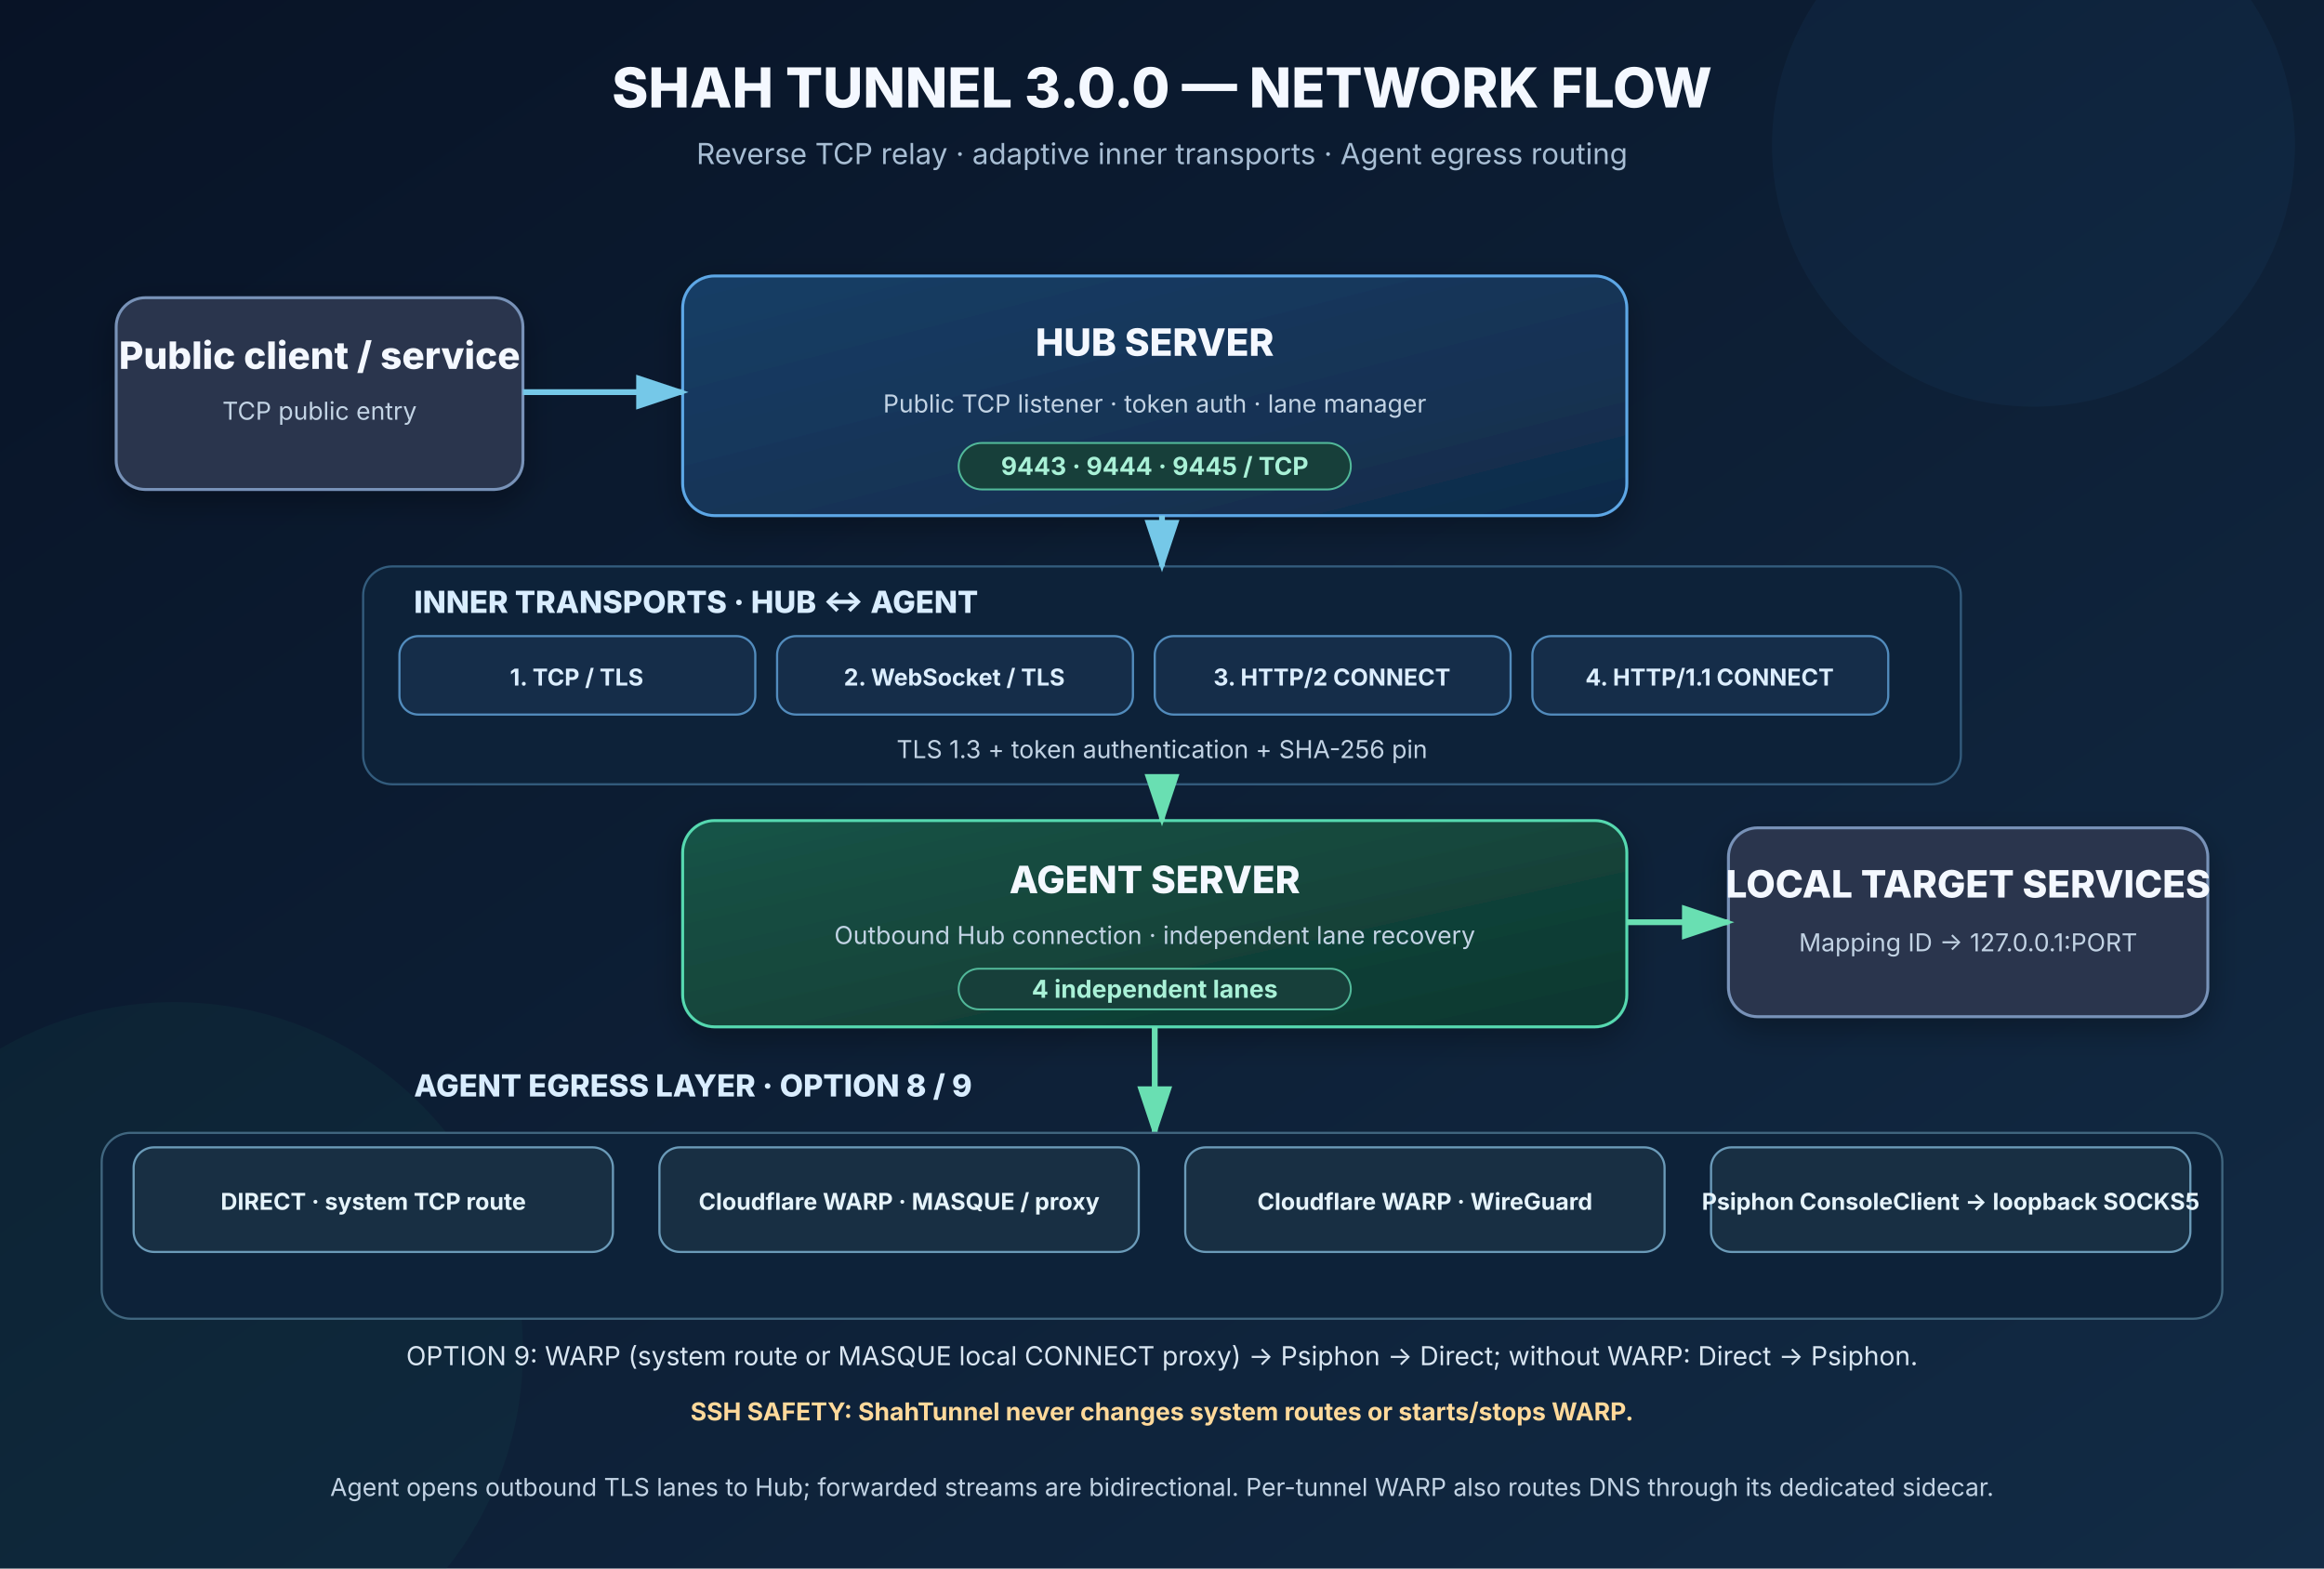
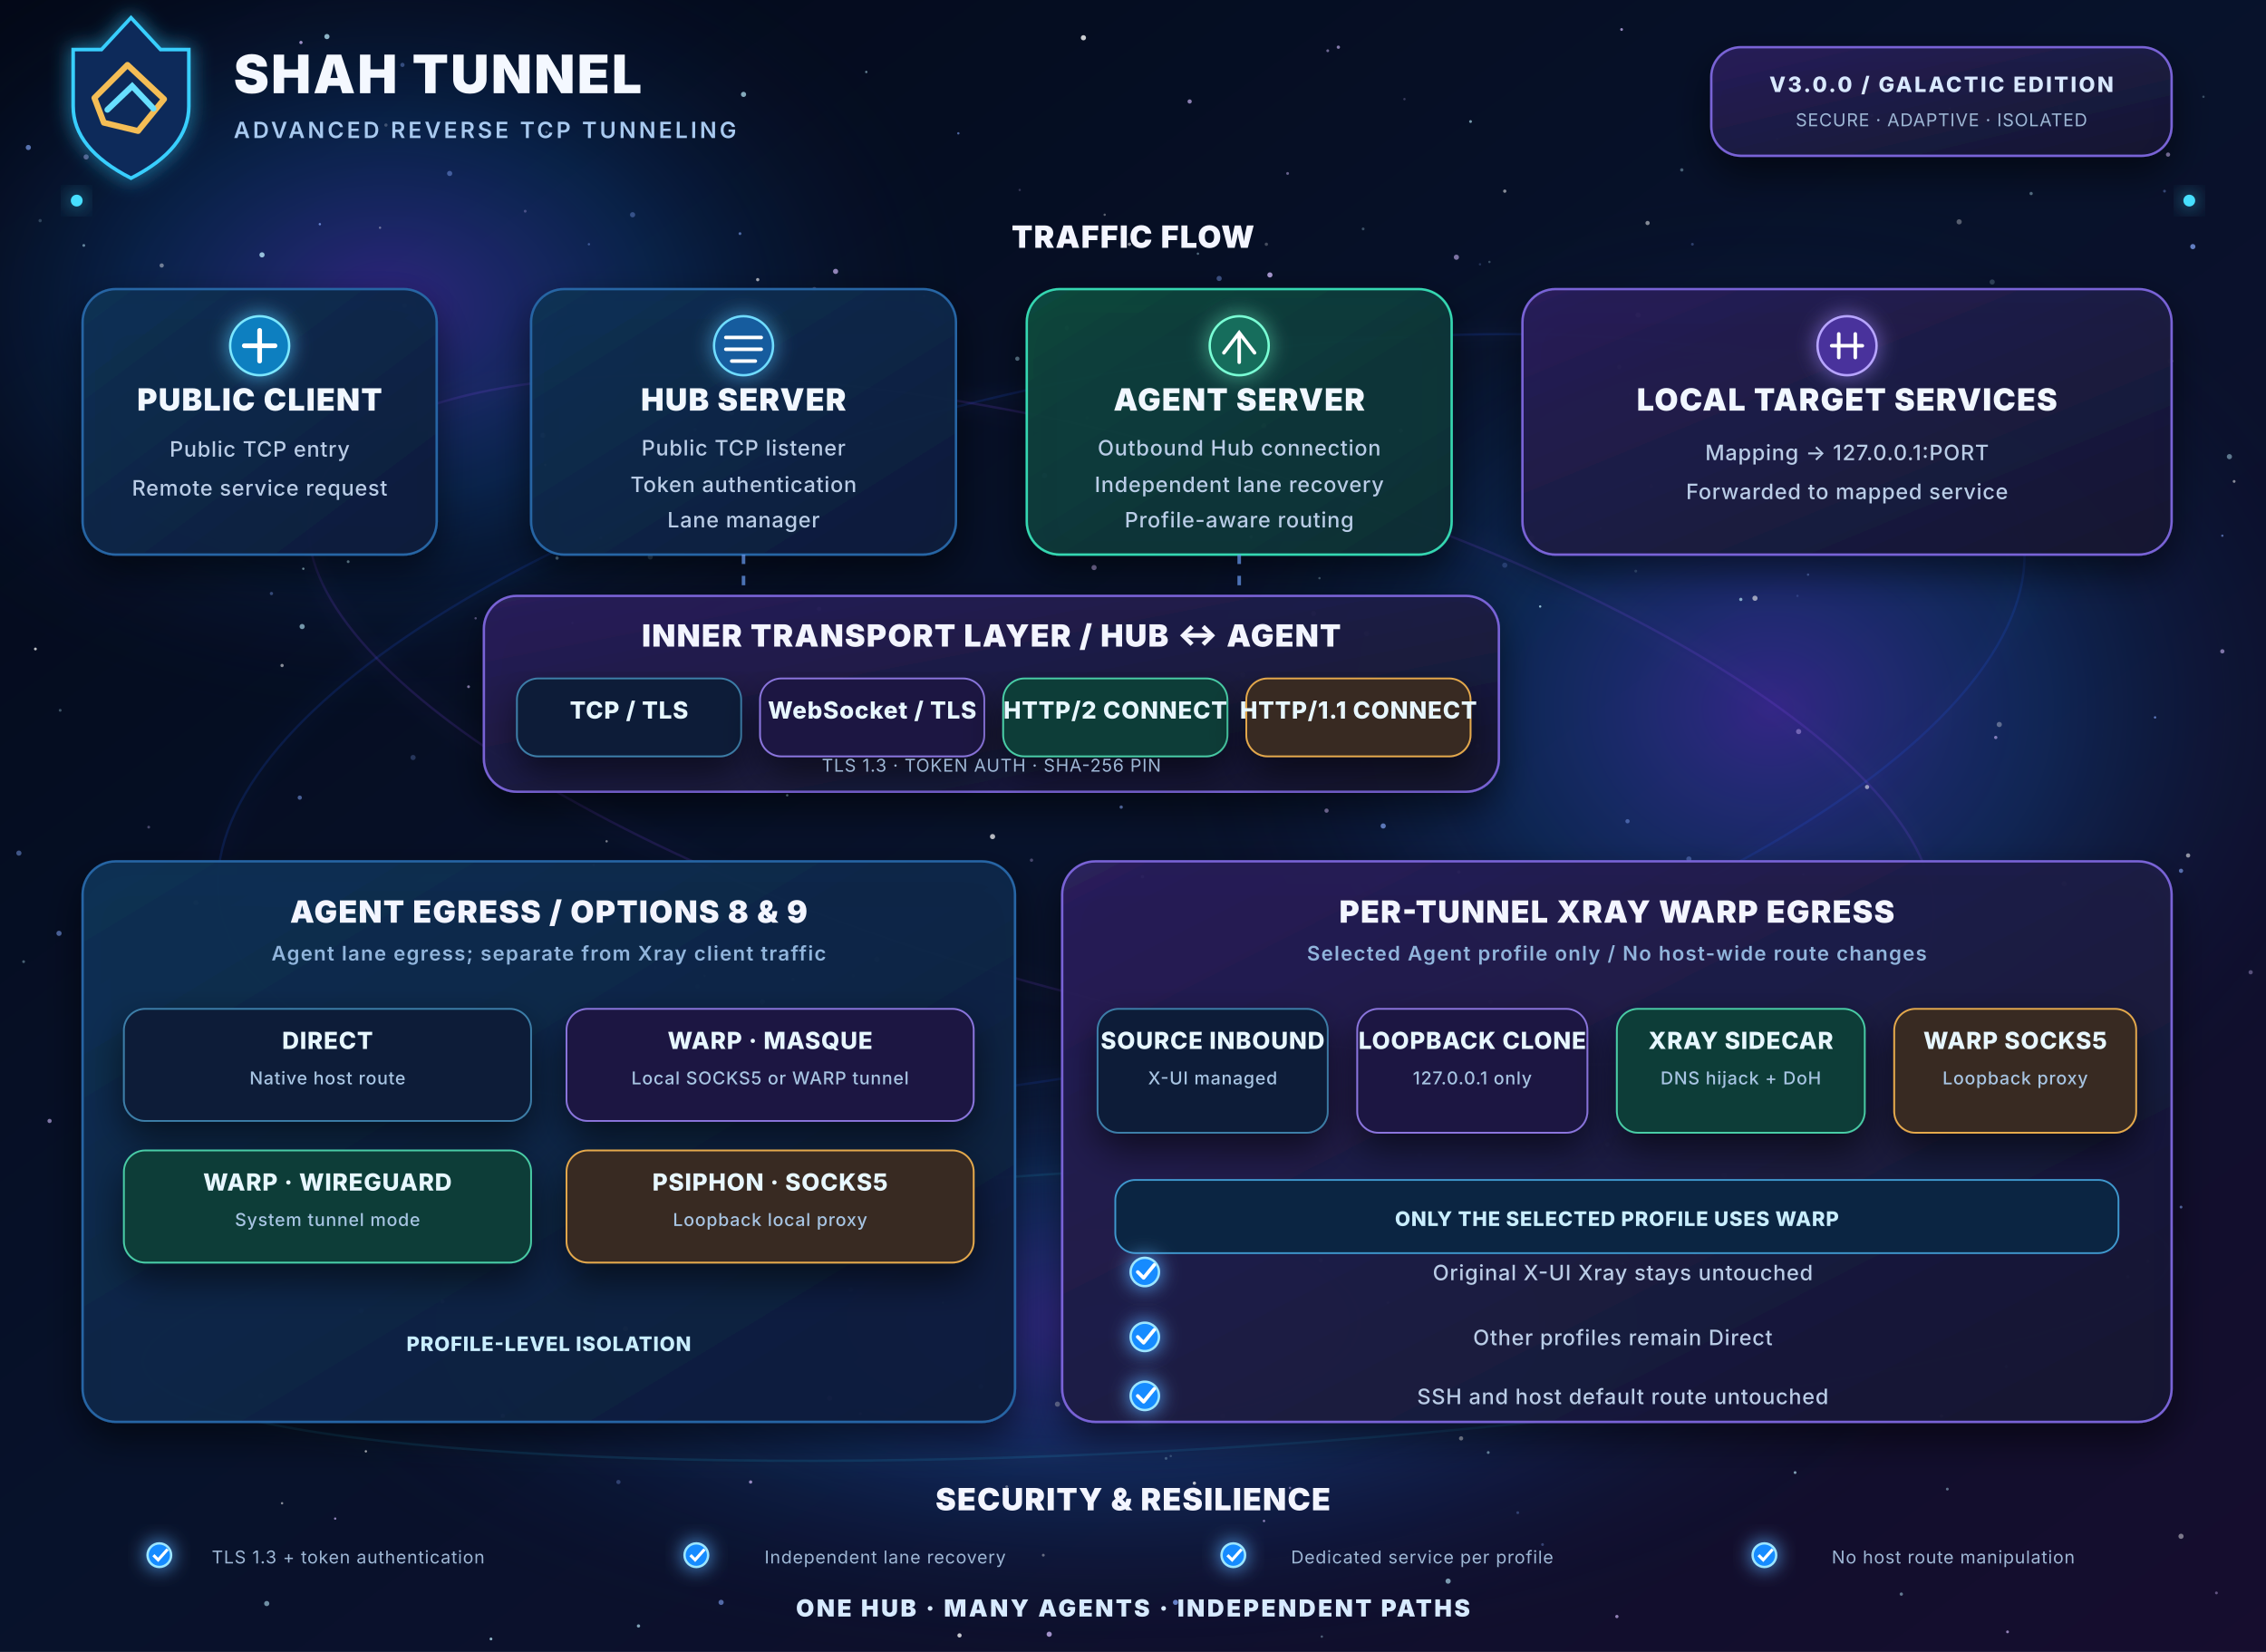
- <svg xmlns="http://www.w3.org/2000/svg" width="1600" height="1080" viewBox="0 0 1600 1080" role="img" aria-labelledby="title desc">
+ <svg xmlns="http://www.w3.org/2000/svg" width="1920" height="1400" viewBox="0 0 1920 1400" role="img" aria-labelledby="title desc">
  <defs>
    <linearGradient id="bg" x1="0" y1="0" x2="1" y2="1">
-       <stop offset="0" stop-color="#081326" />
-       <stop offset="1" stop-color="#122b45" />
-     </linearGradient>
-     <linearGradient id="hub" x1="0" y1="0" x2="1" y2="1">
-       <stop offset="0" stop-color="#193e66" />
-       <stop offset="1" stop-color="#102b49" />
-     </linearGradient>
-     <linearGradient id="agent" x1="0" y1="0" x2="1" y2="1">
-       <stop offset="0" stop-color="#145447" />
-       <stop offset="1" stop-color="#10362f" />
-     </linearGradient>
-     <filter id="shadow" x="-30%" y="-30%" width="160%" height="160%">
-       <feDropShadow dx="0" dy="8" stdDeviation="11" flood-color="#000" flood-opacity=".30" />
+       <stop stop-color="#030817" />
+       <stop offset=".48" stop-color="#07122b" />
+       <stop offset="1" stop-color="#160d2e" />
+     </linearGradient>
+     <radialGradient id="nebula">
+       <stop stop-color="#6c42ff" stop-opacity=".42" />
+       <stop offset=".45" stop-color="#1e82ff" stop-opacity=".18" />
+       <stop offset="1" stop-color="#040a1b" stop-opacity="0" />
+     </radialGradient>
+     <linearGradient id="cyanPanel" x1="0" y1="0" x2="1" y2="1">
+       <stop stop-color="#0e3155" stop-opacity=".96" />
+       <stop offset="1" stop-color="#111b3d" stop-opacity=".95" />
+     </linearGradient>
+     <linearGradient id="violetPanel" x1="0" y1="0" x2="1" y2="1">
+       <stop stop-color="#29205b" stop-opacity=".96" />
+       <stop offset="1" stop-color="#11172f" stop-opacity=".96" />
+     </linearGradient>
+     <linearGradient id="greenPanel" x1="0" y1="0" x2="1" y2="1">
+       <stop stop-color="#0d493f" stop-opacity=".95" />
+       <stop offset="1" stop-color="#102c38" stop-opacity=".95" />
+     </linearGradient>
+     <linearGradient id="goldPanel" x1="0" y1="0" x2="1" y2="1">
+       <stop stop-color="#4c351c" stop-opacity=".95" />
+       <stop offset="1" stop-color="#211b36" stop-opacity=".96" />
+     </linearGradient>
+     <linearGradient id="cyanStroke">
+       <stop stop-color="#26d9ff" />
+       <stop offset="1" stop-color="#657eff" />
+     </linearGradient>
+     <linearGradient id="violetStroke">
+       <stop stop-color="#8d66ff" />
+       <stop offset="1" stop-color="#28cfff" />
+     </linearGradient>
+     <linearGradient id="goldStroke">
+       <stop stop-color="#ffd16c" />
+       <stop offset="1" stop-color="#ff8f4a" />
+     </linearGradient>
+     <filter id="glow" x="-80%" y="-80%" width="260%" height="260%">
+       <feGaussianBlur stdDeviation="8" result="blur" />
+       <feMerge>
+         <feMergeNode in="blur" />
+         <feMergeNode in="SourceGraphic" />
+       </feMerge>
    </filter>
-     <marker id="arrow" markerWidth="10" markerHeight="10" refX="8" refY="3" orient="auto">
-       <path d="M0,0 L0,6 L9,3 z" fill="#75c8e8" />
+     <filter id="soft" x="-30%" y="-30%" width="160%" height="160%">
+       <feGaussianBlur stdDeviation="22" />
+     </filter>
+     <filter id="shadow" x="-30%" y="-30%" width="160%" height="180%">
+       <feDropShadow dx="0" dy="14" stdDeviation="16" flood-color="#000" flood-opacity=".55" />
+     </filter>
+     <marker id="arrowC" markerWidth="14" markerHeight="14" refX="11" refY="7" orient="auto">
+       <path d="M1 1 L12 7 L1 13" fill="none" stroke="#50dfff" stroke-width="2.5" stroke-linecap="round" stroke-linejoin="round" />
    </marker>
-     <marker id="arrow2" markerWidth="10" markerHeight="10" refX="8" refY="3" orient="auto">
-       <path d="M0,0 L0,6 L9,3 z" fill="#69dfb2" />
+     <marker id="arrowG" markerWidth="14" markerHeight="14" refX="11" refY="7" orient="auto">
+       <path d="M1 1 L12 7 L1 13" fill="none" stroke="#67f2c0" stroke-width="2.5" stroke-linecap="round" stroke-linejoin="round" />
    </marker>
    <style>
-  text { font-family:'Inter','DejaVu Sans',Arial,sans-serif; }
-  .title { font-size:38px;font-weight:800;fill:#f4f8ff; } .sub { font-size:20px;fill:#a8bed4; }
-  .box { filter:url(#shadow);stroke-width:2; } .client { fill:#29364e;stroke:#7892b8; } .hub { fill:url(#hub);stroke:#5da7e6; } .agent { fill:url(#agent);stroke:#56d9b0; }
-  .nodeTitle { font-size:26px;font-weight:800;fill:#f4f8ff; } .detail { font-size:17px;fill:#c2d3e4; } .section { font-size:21px;font-weight:800;fill:#d9edff; }
-  .transport { fill:#152d49;stroke:#528cbd;stroke-width:1.5; } .transportText { font-size:16px;font-weight:700;fill:#dceeff; }
-  .route { fill:#182f43;stroke:#6b9bb9;stroke-width:1.5; } .routeText { font-size:16px;font-weight:700;fill:#e6f4fb; }
-  .line { fill:none;stroke:#75c8e8;stroke-width:4;marker-end:url(#arrow); } .greenLine { fill:none;stroke:#69dfb2;stroke-width:4;marker-end:url(#arrow2); }
-  .pill { fill:#173f3a;stroke:#52b99a;stroke-width:1.3; } .pillText { font-size:17px;fill:#a9f1d7;font-weight:700; }
-  .note { font-size:18px;fill:#d9e6f2; } .warning { font-size:17px;fill:#ffd99a;font-weight:700; }
+   text{font-family:'Inter','DejaVu Sans',Arial,sans-serif;letter-spacing:0.6px;}
+   .mainTitle{font-size:45px;font-weight:900;fill:#f4f8ff;letter-spacing:1.8px;}
+   .subTitle{font-size:19px;font-weight:600;fill:#a8c9ef;letter-spacing:2.4px;}
+   .version{font-size:18px;font-weight:800;fill:#d9e9ff;letter-spacing:1.8px;}
+   .panel{fill:url(#cyanPanel);stroke:#2865a4;stroke-width:2;filter:url(#shadow);}
+   .panelV{fill:url(#violetPanel);stroke:#7963d6;stroke-width:2;filter:url(#shadow);}
+   .panelG{fill:url(#greenPanel);stroke:#35d7b1;stroke-width:2;filter:url(#shadow);}
+   .panelGold{fill:url(#goldPanel);stroke:#e5a94c;stroke-width:2;filter:url(#shadow);}
+   .nodeTitle{font-size:26px;font-weight:900;fill:#f1f7ff;letter-spacing:1px;}
+   .detail{font-size:18px;font-weight:500;fill:#b9cce6;}
+   .section{font-size:26px;font-weight:900;fill:#f3f5ff;letter-spacing:1px;}
+   .sectionSub{font-size:17px;font-weight:600;fill:#91b5dc;letter-spacing:1px;}
+   .chip{fill:#0b1d39;stroke:#3e7ea8;stroke-width:1.5;filter:url(#shadow);}
+   .chip.violet{stroke:#8b75dd;fill:#1a1942;}
+   .chip.green{stroke:#48cda6;fill:#103c38;}
+   .chip.gold{stroke:#e5a94c;fill:#382b24;}
+   .chiptitle{font-size:20px;font-weight:800;fill:#e7f7ff;}
+   .chipsub{font-size:15px;font-weight:500;fill:#a7c4e2;}
+   .arrow{fill:none;stroke-width:5;stroke-linecap:round;filter:url(#glow);marker-end:url(#arrowC);}
+   .arrow.green{stroke:#57e5bc;marker-end:url(#arrowG);}
+   .arrow.violet{stroke:#ad8bff;marker-end:url(#arrowC);}
+   .pill{fill:#0b2542;stroke:#3f98ce;stroke-width:1.5;}
+   .pillText{font-size:17px;font-weight:800;fill:#c9eeff;}
+   .blueCheck{fill:#148bff;stroke:#9de6ff;stroke-width:2;filter:url(#glow);}
+   .checkText{font-size:19px;font-weight:900;fill:#fff;}
+   .small{font-size:15px;fill:#9eb7d5;}
+   .footer{font-size:20px;font-weight:900;fill:#d7eaff;letter-spacing:2px;}
 </style>
  </defs>
-   <rect width="1600" height="1080" fill="url(#bg)" />
-   <circle cx="1400" cy="100" r="180" fill="#21507a" opacity=".13" />
-   <circle cx="120" cy="930" r="240" fill="#1c8068" opacity=".08" />
-   <text x="800" y="74" class="title" text-anchor="middle">SHAH TUNNEL 3.0.0 — NETWORK FLOW</text>
-   <text x="800" y="113" class="sub" text-anchor="middle">Reverse TCP relay · adaptive inner transports · Agent egress routing</text>
-   <rect x="80" y="205" width="280" height="132" rx="20" class="box client" />
-   <text x="220" y="254" class="nodeTitle" text-anchor="middle">Public client / service</text>
-   <text x="220" y="289" class="detail" text-anchor="middle">TCP public entry</text>
-   <rect x="470" y="190" width="650" height="165" rx="22" class="box hub" />
-   <text x="795" y="245" class="nodeTitle" text-anchor="middle">HUB SERVER</text>
-   <text x="795" y="284" class="detail" text-anchor="middle">Public TCP listener · token auth · lane manager</text>
-   <rect x="660" y="305" width="270" height="32" rx="16" class="pill" />
-   <text x="795" y="327" class="pillText" text-anchor="middle">9443 · 9444 · 9445 / TCP</text>
-   <path d="M360 270 H470" class="line" />
-   <rect x="250" y="390" width="1100" height="150" rx="20" fill="#0d2239" stroke="#335c7d" stroke-width="1.5" />
-   <text x="285" y="422" class="section" text-anchor="start">INNER TRANSPORTS · HUB ↔ AGENT</text>
-   <rect x="275" y="438" width="245" height="54" rx="13" class="transport" />
-   <text x="397" y="472" class="transportText" text-anchor="middle">1. TCP / TLS</text>
-   <rect x="535" y="438" width="245" height="54" rx="13" class="transport" />
-   <text x="657" y="472" class="transportText" text-anchor="middle">2. WebSocket / TLS</text>
-   <rect x="795" y="438" width="245" height="54" rx="13" class="transport" />
-   <text x="917" y="472" class="transportText" text-anchor="middle">3. HTTP/2 CONNECT</text>
-   <rect x="1055" y="438" width="245" height="54" rx="13" class="transport" />
-   <text x="1177" y="472" class="transportText" text-anchor="middle">4. HTTP/1.1 CONNECT</text>
-   <text x="800" y="522" class="detail" text-anchor="middle">TLS 1.3 + token authentication + SHA-256 pin</text>
-   <path d="M800 355 V390" class="line" />
-   <rect x="470" y="565" width="650" height="142" rx="22" class="box agent" />
-   <text x="795" y="615" class="nodeTitle" text-anchor="middle">AGENT SERVER</text>
-   <text x="795" y="650" class="detail" text-anchor="middle">Outbound Hub connection · independent lane recovery</text>
-   <rect x="660" y="667" width="270" height="28" rx="14" class="pill" />
-   <text x="795" y="687" class="pillText" text-anchor="middle">4 independent lanes</text>
-   <path d="M800 540 V565" class="greenLine" />
-   <rect x="1190" y="570" width="330" height="130" rx="20" class="box client" />
-   <text x="1355" y="618" class="nodeTitle" text-anchor="middle">LOCAL TARGET SERVICES</text>
-   <text x="1355" y="655" class="detail" text-anchor="middle">Mapping ID → 127.0.0.1:PORT</text>
-   <path d="M1120 635 H1190" class="greenLine" />
-   <text x="285" y="755" class="section" text-anchor="start">AGENT EGRESS LAYER · OPTION 8 / 9</text>
-   <path d="M795 707 V780" class="greenLine" />
-   <rect x="70" y="780" width="1460" height="128" rx="20" fill="#0d2239" stroke="#416780" stroke-width="1.5" />
-   <rect x="92" y="790" width="330" height="72" rx="14" class="route" />
-   <text x="257" y="833" class="routeText" text-anchor="middle">DIRECT · system TCP route</text>
-   <rect x="454" y="790" width="330" height="72" rx="14" class="route" />
-   <text x="619" y="833" class="routeText" text-anchor="middle">Cloudflare WARP · MASQUE / proxy</text>
-   <rect x="816" y="790" width="330" height="72" rx="14" class="route" />
-   <text x="981" y="833" class="routeText" text-anchor="middle">Cloudflare WARP · WireGuard</text>
-   <rect x="1178" y="790" width="330" height="72" rx="14" class="route" />
-   <text x="1343" y="833" class="routeText" text-anchor="middle">Psiphon ConsoleClient → loopback SOCKS5</text>
-   <text x="800" y="940" class="note" text-anchor="middle">OPTION 9: WARP (system route or MASQUE local CONNECT proxy) → Psiphon → Direct; without WARP: Direct → Psiphon.</text>
-   <text x="800" y="978" class="warning" text-anchor="middle">SSH SAFETY: ShahTunnel never changes system routes or starts/stops WARP.</text>
-   <text x="800" y="1030" class="detail" text-anchor="middle">Agent opens outbound TLS lanes to Hub; forwarded streams are bidirectional. Per-tunnel WARP also routes DNS through its dedicated sidecar.</text>
+   <rect width="1920" height="1400" fill="url(#bg)" />
+   <ellipse cx="330" cy="260" rx="500" ry="360" fill="url(#nebula)" />
+   <ellipse cx="1500" cy="600" rx="530" ry="450" fill="url(#nebula)" />
+   <ellipse cx="940" cy="1120" rx="740" ry="300" fill="url(#nebula)" />
+   <circle cx="1236" cy="739" r="1.4" fill="#ffffff" opacity="0.78" />
+   <circle cx="721" cy="1093" r="1.8" fill="#86aaff" opacity="0.54" />
+   <circle cx="343" cy="259" r="1.8" fill="#86aaff" opacity="0.40" />
+   <circle cx="1305" cy="514" r="1.0" fill="#bdefff" opacity="0.74" />
+   <circle cx="1425" cy="144" r="1.4" fill="#bdefff" opacity="0.37" />
+   <circle cx="1053" cy="572" r="2.2" fill="#bdefff" opacity="0.41" />
+   <circle cx="1660" cy="188" r="2.2" fill="#ffffff" opacity="0.32" />
+   <circle cx="630" cy="80" r="2.2" fill="#bdefff" opacity="0.69" />
+   <circle cx="1510" cy="997" r="1.8" fill="#d4bdff" opacity="0.23" />
+   <circle cx="1399" cy="412" r="1.8" fill="#ffffff" opacity="0.34" />
+   <circle cx="397" cy="582" r="1.2" fill="#d4bdff" opacity="0.67" />
+   <circle cx="942" cy="887" r="1.2" fill="#ffffff" opacity="0.42" />
+   <circle cx="322" cy="193" r="1.0" fill="#ffffff" opacity="0.36" />
+   <circle cx="1346" cy="437" r="2.2" fill="#d4bdff" opacity="0.23" />
+   <circle cx="255" cy="1051" r="2.2" fill="#d4bdff" opacity="0.24" />
+   <circle cx="1679" cy="68" r="1.2" fill="#d4bdff" opacity="0.74" />
+   <circle cx="1071" cy="361" r="2.2" fill="#ffffff" opacity="0.42" />
+   <circle cx="1396" cy="189" r="1.8" fill="#ffffff" opacity="0.50" />
+   <circle cx="51" cy="602" r="1.2" fill="#bdefff" opacity="0.31" />
+   <circle cx="1155" cy="194" r="1.2" fill="#bdefff" opacity="0.29" />
+   <circle cx="1837" cy="131" r="1.8" fill="#d4bdff" opacity="0.67" />
+   <circle cx="1749" cy="749" r="2.2" fill="#ffffff" opacity="0.44" />
+   <circle cx="841" cy="709" r="2.2" fill="#ffffff" opacity="0.73" />
+   <circle cx="611" cy="1358" r="2.2" fill="#86aaff" opacity="0.58" />
+   <circle cx="950" cy="684" r="1.4" fill="#86aaff" opacity="0.78" />
+   <circle cx="1060" cy="455" r="1.4" fill="#bdefff" opacity="0.55" />
+   <circle cx="1374" cy="25" r="1.2" fill="#d4bdff" opacity="0.70" />
+   <circle cx="1701" cy="1383" r="1.2" fill="#d4bdff" opacity="0.66" />
+   <circle cx="1172" cy="700" r="2.2" fill="#86aaff" opacity="0.74" />
+   <circle cx="729" cy="1198" r="1.2" fill="#d4bdff" opacity="0.58" />
+   <circle cx="708" cy="230" r="2.2" fill="#d4bdff" opacity="0.68" />
+   <circle cx="868" cy="628" r="2.2" fill="#86aaff" opacity="0.40" />
+   <circle cx="416" cy="1389" r="1.2" fill="#bdefff" opacity="0.75" />
+   <circle cx="1262" cy="222" r="1.0" fill="#bdefff" opacity="0.27" />
+   <circle cx="812" cy="113" r="1.0" fill="#86aaff" opacity="0.57" />
+   <circle cx="576" cy="766" r="1.4" fill="#d4bdff" opacity="0.45" />
+   <circle cx="137" cy="225" r="1.8" fill="#ffffff" opacity="0.42" />
+   <circle cx="690" cy="245" r="1.8" fill="#d4bdff" opacity="0.26" />
+   <circle cx="1434" cy="207" r="1.2" fill="#86aaff" opacity="0.29" />
+   <circle cx="169" cy="872" r="2.2" fill="#ffffff" opacity="0.34" />
+   <circle cx="1025" cy="377" r="1.0" fill="#ffffff" opacity="0.68" />
+   <circle cx="1893" cy="408" r="1.2" fill="#ffffff" opacity="0.51" />
+   <circle cx="277" cy="31" r="2.2" fill="#bdefff" opacity="0.73" />
+   <circle cx="536" cy="182" r="2.2" fill="#86aaff" opacity="0.36" />
+   <circle cx="813" cy="1386" r="1.8" fill="#ffffff" opacity="0.77" />
+   <circle cx="509" cy="456" r="1.4" fill="#d4bdff" opacity="0.32" />
+   <circle cx="992" cy="1234" r="1.0" fill="#bdefff" opacity="0.23" />
+   <circle cx="1190" cy="84" r="1.0" fill="#d4bdff" opacity="0.25" />
+   <circle cx="462" cy="394" r="1.0" fill="#ffffff" opacity="0.75" />
+   <circle cx="1022" cy="1025" r="1.0" fill="#ffffff" opacity="0.68" />
+   <circle cx="1650" cy="1262" r="1.2" fill="#bdefff" opacity="0.44" />
+   <circle cx="1145" cy="347" r="1.2" fill="#86aaff" opacity="0.47" />
+   <circle cx="672" cy="830" r="1.2" fill="#d4bdff" opacity="0.58" />
+   <circle cx="1362" cy="970" r="1.8" fill="#86aaff" opacity="0.76" />
+   <circle cx="1611" cy="1351" r="1.4" fill="#bdefff" opacity="0.48" />
+   <circle cx="1652" cy="92" r="1.0" fill="#ffffff" opacity="0.65" />
+   <circle cx="1115" cy="980" r="1.0" fill="#bdefff" opacity="0.55" />
+   <circle cx="904" cy="278" r="1.8" fill="#bdefff" opacity="0.40" />
+   <circle cx="1803" cy="1082" r="1.4" fill="#86aaff" opacity="0.75" />
+   <circle cx="964" cy="1004" r="1.0" fill="#ffffff" opacity="0.54" />
+   <circle cx="230" cy="503" r="1.4" fill="#86aaff" opacity="0.39" />
+   <circle cx="327" cy="106" r="1.4" fill="#ffffff" opacity="0.23" />
+   <circle cx="862" cy="304" r="1.8" fill="#bdefff" opacity="0.47" />
+   <circle cx="1295" cy="972" r="1.2" fill="#ffffff" opacity="0.21" />
+   <circle cx="1644" cy="340" r="1.4" fill="#ffffff" opacity="0.21" />
+   <circle cx="871" cy="646" r="1.8" fill="#d4bdff" opacity="0.68" />
+   <circle cx="1416" cy="1025" r="1.2" fill="#d4bdff" opacity="0.77" />
+   <circle cx="864" cy="161" r="1.0" fill="#d4bdff" opacity="0.22" />
+   <circle cx="1246" cy="103" r="1.2" fill="#bdefff" opacity="0.62" />
+   <circle cx="1124" cy="687" r="1.8" fill="#d4bdff" opacity="0.64" />
+   <circle cx="76" cy="51" r="1.2" fill="#ffffff" opacity="0.25" />
+   <circle cx="1042" cy="262" r="2.2" fill="#bdefff" opacity="0.28" />
+   <circle cx="256" cy="531" r="2.2" fill="#bdefff" opacity="0.60" />
+   <circle cx="381" cy="147" r="2.2" fill="#86aaff" opacity="0.43" />
+   <circle cx="784" cy="998" r="1.4" fill="#d4bdff" opacity="0.75" />
+   <circle cx="257" cy="482" r="1.0" fill="#bdefff" opacity="0.77" />
+   <circle cx="1487" cy="507" r="2.2" fill="#ffffff" opacity="0.59" />
+   <circle cx="1141" cy="590" r="1.4" fill="#86aaff" opacity="0.49" />
+   <circle cx="555" cy="820" r="1.4" fill="#ffffff" opacity="0.21" />
+   <circle cx="403" cy="524" r="1.0" fill="#d4bdff" opacity="0.40" />
+   <circle cx="1312" cy="891" r="1.2" fill="#86aaff" opacity="0.35" />
+   <circle cx="1867" cy="82" r="1.0" fill="#bdefff" opacity="0.28" />
+   <circle cx="1700" cy="1158" r="1.4" fill="#86aaff" opacity="0.80" />
+   <circle cx="499" cy="207" r="1.0" fill="#86aaff" opacity="0.40" />
+   <circle cx="597" cy="827" r="1.0" fill="#ffffff" opacity="0.58" />
+   <circle cx="720" cy="637" r="1.8" fill="#ffffff" opacity="0.38" />
+   <circle cx="1586" cy="98" r="1.4" fill="#ffffff" opacity="0.75" />
+   <circle cx="306" cy="1111" r="2.2" fill="#86aaff" opacity="0.42" />
+   <circle cx="1335" cy="857" r="1.8" fill="#ffffff" opacity="0.36" />
+   <circle cx="239" cy="1274" r="1.0" fill="#ffffff" opacity="0.52" />
+   <circle cx="1008" cy="86" r="1.8" fill="#d4bdff" opacity="0.64" />
+   <circle cx="1375" cy="1071" r="1.0" fill="#86aaff" opacity="0.71" />
+   <circle cx="971" cy="1021" r="1.2" fill="#d4bdff" opacity="0.33" />
+   <circle cx="1137" cy="1059" r="2.2" fill="#bdefff" opacity="0.30" />
+   <circle cx="289" cy="884" r="1.0" fill="#86aaff" opacity="0.32" />
+   <circle cx="1461" cy="996" r="2.2" fill="#d4bdff" opacity="0.21" />
+   <circle cx="1134" cy="40" r="1.4" fill="#d4bdff" opacity="0.62" />
+   <circle cx="884" cy="1318" r="1.2" fill="#ffffff" opacity="0.37" />
+   <circle cx="921" cy="354" r="1.2" fill="#ffffff" opacity="0.22" />
+   <circle cx="642" cy="237" r="1.4" fill="#ffffff" opacity="0.64" />
+   <circle cx="426" cy="1200" r="1.8" fill="#d4bdff" opacity="0.76" />
+   <circle cx="73" cy="133" r="2.2" fill="#d4bdff" opacity="0.44" />
+   <circle cx="1907" cy="824" r="1.8" fill="#d4bdff" opacity="0.37" />
+   <circle cx="783" cy="251" r="1.2" fill="#d4bdff" opacity="0.29" />
+   <circle cx="530" cy="947" r="1.2" fill="#ffffff" opacity="0.29" />
+   <circle cx="1721" cy="164" r="1.4" fill="#bdefff" opacity="0.43" />
+   <circle cx="841" cy="1035" r="2.2" fill="#86aaff" opacity="0.29" />
+   <circle cx="71" cy="208" r="1.2" fill="#bdefff" opacity="0.50" />
+   <circle cx="1158" cy="537" r="2.2" fill="#ffffff" opacity="0.55" />
+   <circle cx="1645" cy="1200" r="1.4" fill="#ffffff" opacity="0.68" />
+   <circle cx="646" cy="849" r="2.2" fill="#86aaff" opacity="0.76" />
+   <circle cx="1286" cy="1282" r="1.2" fill="#86aaff" opacity="0.29" />
+   <circle cx="968" cy="743" r="1.4" fill="#ffffff" opacity="0.77" />
+   <circle cx="1528" cy="741" r="1.0" fill="#86aaff" opacity="0.54" />
+   <circle cx="1370" cy="1370" r="1.4" fill="#d4bdff" opacity="0.66" />
+   <circle cx="927" cy="481" r="2.2" fill="#d4bdff" opacity="0.63" />
+   <circle cx="350" cy="642" r="2.2" fill="#86aaff" opacity="0.25" />
+   <circle cx="1746" cy="91" r="2.2" fill="#86aaff" opacity="0.23" />
+   <circle cx="1254" cy="224" r="1.0" fill="#86aaff" opacity="0.22" />
+   <circle cx="221" cy="1183" r="2.2" fill="#86aaff" opacity="0.29" />
+   <circle cx="1227" cy="1340" r="2.2" fill="#bdefff" opacity="0.62" />
+   <circle cx="541" cy="1378" r="1.4" fill="#bdefff" opacity="0.66" />
+   <circle cx="1848" cy="1023" r="1.2" fill="#86aaff" opacity="0.65" />
+   <circle cx="1036" cy="1200" r="2.2" fill="#86aaff" opacity="0.48" />
+   <circle cx="1203" cy="979" r="2.2" fill="#bdefff" opacity="0.25" />
+   <circle cx="1316" cy="975" r="1.0" fill="#d4bdff" opacity="0.32" />
+   <circle cx="967" cy="891" r="1.4" fill="#ffffff" opacity="0.26" />
+   <circle cx="1119" cy="1068" r="1.8" fill="#bdefff" opacity="0.74" />
+   <circle cx="361" cy="1003" r="1.0" fill="#86aaff" opacity="0.59" />
+   <circle cx="295" cy="476" r="1.2" fill="#bdefff" opacity="0.69" />
+   <circle cx="918" cy="32" r="2.2" fill="#ffffff" opacity="0.79" />
+   <circle cx="1076" cy="233" r="2.2" fill="#d4bdff" opacity="0.78" />
+   <circle cx="743" cy="813" r="2.2" fill="#d4bdff" opacity="0.35" />
+   <circle cx="1254" cy="934" r="1.2" fill="#ffffff" opacity="0.24" />
+   <circle cx="1388" cy="267" r="2.2" fill="#ffffff" opacity="0.80" />
+   <circle cx="1848" cy="738" r="1.8" fill="#86aaff" opacity="0.62" />
+   <circle cx="996" cy="1358" r="2.2" fill="#86aaff" opacity="0.73" />
+   <circle cx="1071" cy="1289" r="1.0" fill="#d4bdff" opacity="0.65" />
+   <circle cx="1691" cy="625" r="1.4" fill="#d4bdff" opacity="0.58" />
+   <circle cx="164" cy="917" r="1.4" fill="#ffffff" opacity="0.49" />
+   <circle cx="463" cy="112" r="1.0" fill="#ffffff" opacity="0.33" />
+   <circle cx="1524" cy="620" r="2.2" fill="#d4bdff" opacity="0.41" />
+   <circle cx="831" cy="1175" r="2.2" fill="#86aaff" opacity="0.68" />
+   <circle cx="1883" cy="552" r="1.8" fill="#d4bdff" opacity="0.57" />
+   <circle cx="390" cy="896" r="1.8" fill="#bdefff" opacity="0.69" />
+   <circle cx="1163" cy="1060" r="1.2" fill="#86aaff" opacity="0.21" />
+   <circle cx="1523" cy="505" r="1.0" fill="#86aaff" opacity="0.20" />
+   <circle cx="556" cy="378" r="1.0" fill="#bdefff" opacity="0.25" />
+   <circle cx="1858" cy="209" r="2.2" fill="#86aaff" opacity="0.71" />
+   <circle cx="1436" cy="1062" r="1.2" fill="#bdefff" opacity="0.77" />
+   <circle cx="1252" cy="632" r="1.8" fill="#86aaff" opacity="0.73" />
+   <circle cx="445" cy="179" r="1.2" fill="#d4bdff" opacity="0.29" />
+   <circle cx="20" cy="815" r="1.2" fill="#bdefff" opacity="0.37" />
+   <circle cx="1091" cy="147" r="1.2" fill="#d4bdff" opacity="0.47" />
+   <circle cx="1839" cy="306" r="2.2" fill="#ffffff" opacity="0.44" />
+   <circle cx="1072" cy="339" r="1.8" fill="#86aaff" opacity="0.25" />
+   <circle cx="1093" cy="1261" r="1.0" fill="#d4bdff" opacity="0.48" />
+   <circle cx="957" cy="207" r="1.4" fill="#ffffff" opacity="0.53" />
+   <circle cx="255" cy="36" r="1.4" fill="#d4bdff" opacity="0.73" />
+   <circle cx="885" cy="403" r="2.2" fill="#86aaff" opacity="0.58" />
+   <circle cx="50" cy="791" r="2.2" fill="#86aaff" opacity="0.56" />
+   <circle cx="1386" cy="484" r="1.2" fill="#bdefff" opacity="0.24" />
+   <circle cx="1275" cy="479" r="2.2" fill="#86aaff" opacity="0.22" />
+   <circle cx="1883" cy="454" r="1.0" fill="#86aaff" opacity="0.54" />
+   <circle cx="1261" cy="1231" r="1.2" fill="#bdefff" opacity="0.56" />
+   <circle cx="591" cy="836" r="1.8" fill="#86aaff" opacity="0.40" />
+   <circle cx="1725" cy="927" r="1.2" fill="#86aaff" opacity="0.40" />
+   <circle cx="1779" cy="911" r="1.2" fill="#bdefff" opacity="0.37" />
+   <circle cx="530" cy="1126" r="2.2" fill="#ffffff" opacity="0.60" />
+   <circle cx="239" cy="564" r="1.4" fill="#ffffff" opacity="0.53" />
+   <circle cx="1688" cy="239" r="2.2" fill="#bdefff" opacity="0.22" />
+   <circle cx="1175" cy="891" r="1.0" fill="#bdefff" opacity="0.44" />
+   <circle cx="310" cy="1230" r="1.0" fill="#ffffff" opacity="0.72" />
+   <circle cx="1238" cy="1219" r="1.8" fill="#ffffff" opacity="0.52" />
+   <circle cx="988" cy="1236" r="1.2" fill="#bdefff" opacity="0.29" />
+   <circle cx="1076" cy="1265" r="1.4" fill="#86aaff" opacity="0.77" />
+   <circle cx="667" cy="674" r="1.0" fill="#bdefff" opacity="0.65" />
+   <circle cx="1294" cy="902" r="1.8" fill="#86aaff" opacity="0.75" />
+   <circle cx="723" cy="827" r="1.2" fill="#d4bdff" opacity="0.23" />
+   <circle cx="992" cy="996" r="1.0" fill="#bdefff" opacity="0.21" />
+   <circle cx="1356" cy="448" r="1.0" fill="#86aaff" opacity="0.70" />
+   <circle cx="1813" cy="372" r="1.0" fill="#d4bdff" opacity="0.27" />
+   <circle cx="1506" cy="118" r="1.2" fill="#d4bdff" opacity="0.51" />
+   <circle cx="1176" cy="1104" r="1.2" fill="#bdefff" opacity="0.78" />
+   <circle cx="1275" cy="162" r="1.4" fill="#ffffff" opacity="0.52" />
+   <circle cx="1118" cy="490" r="1.0" fill="#bdefff" opacity="0.37" />
+   <circle cx="34" cy="187" r="1.4" fill="#bdefff" opacity="0.22" />
+   <circle cx="1431" cy="728" r="2.2" fill="#86aaff" opacity="0.39" />
+   <circle cx="874" cy="729" r="1.4" fill="#d4bdff" opacity="0.31" />
+   <circle cx="284" cy="1287" r="1.0" fill="#d4bdff" opacity="0.67" />
+   <circle cx="984" cy="1021" r="1.0" fill="#d4bdff" opacity="0.43" />
+   <circle cx="1820" cy="1069" r="1.4" fill="#bdefff" opacity="0.49" />
+   <circle cx="1120" cy="1387" r="1.0" fill="#bdefff" opacity="0.37" />
+   <circle cx="589" cy="364" r="1.4" fill="#86aaff" opacity="0.57" />
+   <circle cx="627" cy="198" r="1.2" fill="#86aaff" opacity="0.57" />
+   <circle cx="1381" cy="334" r="1.0" fill="#bdefff" opacity="0.34" />
+   <circle cx="1834" cy="162" r="1.2" fill="#86aaff" opacity="0.37" />
+   <circle cx="1810" cy="880" r="1.4" fill="#ffffff" opacity="0.53" />
+   <circle cx="889" cy="1385" r="2.2" fill="#d4bdff" opacity="0.75" />
+   <circle cx="1532" cy="487" r="1.0" fill="#86aaff" opacity="0.48" />
+   <circle cx="1298" cy="456" r="2.2" fill="#d4bdff" opacity="0.42" />
+   <circle cx="485" cy="528" r="1.0" fill="#bdefff" opacity="0.71" />
+   <circle cx="1582" cy="667" r="1.8" fill="#ffffff" opacity="0.56" />
+   <circle cx="593" cy="1038" r="1.0" fill="#bdefff" opacity="0.27" />
+   <circle cx="620" cy="350" r="2.2" fill="#d4bdff" opacity="0.64" />
+   <circle cx="326" cy="771" r="2.2" fill="#86aaff" opacity="0.38" />
+   <circle cx="1307" cy="1309" r="1.2" fill="#86aaff" opacity="0.32" />
+   <circle cx="139" cy="126" r="1.4" fill="#86aaff" opacity="0.45" />
+   <circle cx="734" cy="61" r="1.0" fill="#bdefff" opacity="0.51" />
+   <circle cx="1171" cy="811" r="1.4" fill="#bdefff" opacity="0.61" />
+   <circle cx="703" cy="1185" r="2.2" fill="#d4bdff" opacity="0.70" />
+   <circle cx="1125" cy="43" r="1.2" fill="#d4bdff" opacity="0.50" />
+   <circle cx="30" cy="550" r="1.2" fill="#ffffff" opacity="0.75" />
+   <circle cx="1073" cy="207" r="1.4" fill="#ffffff" opacity="0.26" />
+   <circle cx="1878" cy="1350" r="1.2" fill="#d4bdff" opacity="0.40" />
+   <circle cx="348" cy="1083" r="1.0" fill="#86aaff" opacity="0.24" />
+   <circle cx="24" cy="125" r="2.2" fill="#86aaff" opacity="0.63" />
+   <circle cx="1234" cy="218" r="2.2" fill="#d4bdff" opacity="0.57" />
+   <circle cx="636" cy="1256" r="1.4" fill="#d4bdff" opacity="0.69" />
+   <circle cx="936" cy="182" r="1.0" fill="#ffffff" opacity="0.34" />
+   <circle cx="853" cy="1260" r="1.2" fill="#ffffff" opacity="0.34" />
+   <circle cx="551" cy="472" r="2.2" fill="#bdefff" opacity="0.21" />
+   <circle cx="472" cy="473" r="1.4" fill="#bdefff" opacity="0.47" />
+   <circle cx="222" cy="216" r="2.2" fill="#bdefff" opacity="0.77" />
+   <circle cx="126" cy="701" r="1.2" fill="#d4bdff" opacity="0.32" />
+   <circle cx="1486" cy="864" r="2.2" fill="#d4bdff" opacity="0.23" />
+   <circle cx="799" cy="1104" r="1.0" fill="#bdefff" opacity="0.77" />
+   <circle cx="1521" cy="1248" r="1.2" fill="#bdefff" opacity="0.65" />
+   <circle cx="1536" cy="864" r="1.2" fill="#ffffff" opacity="0.57" />
+   <circle cx="1848" cy="1302" r="2.2" fill="#ffffff" opacity="0.44" />
+   <circle cx="341" cy="55" r="1.8" fill="#86aaff" opacity="0.36" />
+   <circle cx="896" cy="1190" r="2.2" fill="#ffffff" opacity="0.35" />
+   <circle cx="412" cy="644" r="1.8" fill="#d4bdff" opacity="0.39" />
+   <circle cx="738" cy="359" r="1.2" fill="#86aaff" opacity="0.32" />
+   <circle cx="1694" cy="614" r="2.2" fill="#ffffff" opacity="0.32" />
+   <circle cx="1379" cy="696" r="1.8" fill="#86aaff" opacity="0.44" />
+   <circle cx="1040" cy="1322" r="1.4" fill="#bdefff" opacity="0.31" />
+   <circle cx="1015" cy="215" r="1.0" fill="#bdefff" opacity="0.41" />
+   <circle cx="1372" cy="311" r="1.8" fill="#ffffff" opacity="0.57" />
+   <circle cx="1113" cy="520" r="2.2" fill="#d4bdff" opacity="0.64" />
+   <circle cx="166" cy="765" r="2.2" fill="#ffffff" opacity="0.53" />
+   <circle cx="16" cy="723" r="2.2" fill="#86aaff" opacity="0.46" />
+   <circle cx="698" cy="918" r="1.0" fill="#86aaff" opacity="0.73" />
+   <circle cx="1697" cy="1056" r="1.0" fill="#86aaff" opacity="0.43" />
+   <circle cx="1033" cy="236" r="2.2" fill="#86aaff" opacity="0.42" />
+   <circle cx="460" cy="369" r="2.2" fill="#bdefff" opacity="0.72" />
+   <circle cx="808" cy="873" r="1.4" fill="#ffffff" opacity="0.21" />
+   <circle cx="1555" cy="342" r="1.2" fill="#d4bdff" opacity="0.52" />
+   <circle cx="375" cy="1103" r="1.8" fill="#bdefff" opacity="0.67" />
+   <circle cx="819" cy="609" r="1.2" fill="#86aaff" opacity="0.52" />
+   <circle cx="514" cy="713" r="1.0" fill="#ffffff" opacity="0.47" />
+   <circle cx="694" cy="516" r="1.8" fill="#d4bdff" opacity="0.71" />
+   <circle cx="772" cy="1357" r="1.8" fill="#bdefff" opacity="0.21" />
+   <circle cx="1826" cy="608" r="1.0" fill="#86aaff" opacity="0.67" />
+   <circle cx="1012" cy="1257" r="1.4" fill="#ffffff" opacity="0.73" />
+   <circle cx="552" cy="815" r="1.0" fill="#ffffff" opacity="0.79" />
+   <circle cx="172" cy="343" r="2.2" fill="#ffffff" opacity="0.60" />
+   <circle cx="503" cy="733" r="1.0" fill="#bdefff" opacity="0.39" />
+   <circle cx="42" cy="950" r="1.8" fill="#d4bdff" opacity="0.60" />
+   <circle cx="1263" cy="849" r="1.8" fill="#ffffff" opacity="0.31" />
+   <circle cx="1854" cy="725" r="1.8" fill="#ffffff" opacity="0.55" />
+   <circle cx="1889" cy="387" r="2.2" fill="#bdefff" opacity="0.46" />
+   <circle cx="1187" cy="365" r="1.8" fill="#d4bdff" opacity="0.62" />
+   <circle cx="284" cy="1007" r="1.8" fill="#bdefff" opacity="0.37" />
+   <circle cx="226" cy="1359" r="2.2" fill="#bdefff" opacity="0.57" />
+   <circle cx="1475" cy="508" r="1.4" fill="#bdefff" opacity="0.68" />
+   <circle cx="254" cy="676" r="1.8" fill="#86aaff" opacity="0.51" />
+   <circle cx="524" cy="1256" r="1.8" fill="#86aaff" opacity="0.30" />
+   <circle cx="271" cy="190" r="1.0" fill="#86aaff" opacity="0.73" />
+   <circle cx="234" cy="1005" r="1.2" fill="#ffffff" opacity="0.23" />
+   <ellipse cx="950" cy="610" rx="780" ry="290" transform="rotate(-12 950 610)" fill="none" stroke="#255fff" stroke-width="2" opacity="0.17" filter="url(#glow)" />
+   <ellipse cx="950" cy="610" rx="710" ry="235" transform="rotate(15 950 610)" fill="none" stroke="#8d4fff" stroke-width="2" opacity="0.17" filter="url(#glow)" />
+   <ellipse cx="980" cy="1110" rx="860" ry="120" transform="rotate(-3 980 1110)" fill="none" stroke="#28d9ff" stroke-width="2" opacity="0.13" filter="url(#glow)" />
+   <g filter="url(#glow)">
+     <path d="M86 42 L111 15 L136 42 L160 42 L160 90 Q160 126 111 151 Q62 126 62 90 L62 42 Z" fill="#102c5a" stroke="#39cfff" stroke-width="3" />
+     <path d="M80 83 L108 55 L139 84 L117 111 L88 104 Z" fill="none" stroke="#f4bd55" stroke-width="5" stroke-linejoin="round" />
+     <path d="M91 93 L112 73 L130 92" fill="none" stroke="#67dfff" stroke-width="5" stroke-linecap="round" />
+   </g>
+   <text x="198" y="79" class="mainTitle" text-anchor="start">SHAH TUNNEL</text>
+   <text x="198" y="117" class="subTitle" text-anchor="start">ADVANCED REVERSE TCP TUNNELING</text>
+   <rect x="1450" y="40" width="390" height="92" rx="25" class="panelV" />
+   <text x="1645" y="78" class="version" text-anchor="middle">V3.0.0  /  GALACTIC EDITION</text>
+   <text x="1645" y="107" class="small" text-anchor="middle">SECURE · ADAPTIVE · ISOLATED</text>
+   <path d="M65 170 H1855" stroke="url(#cyanStroke)" opacity=".45" stroke-width="2" />
+   <circle cx="65" cy="170" r="5" fill="#47dfff" filter="url(#glow)" />
+   <circle cx="1855" cy="170" r="5" fill="#47dfff" filter="url(#glow)" />
+   <text x="960" y="210" class="section" text-anchor="middle">TRAFFIC FLOW</text>
+   <rect x="70" y="245" width="300" height="225" rx="28" class="panel" />
+   <circle cx="220" cy="293" r="25" fill="#0d7fc0" stroke="#7be7ff" stroke-width="2" filter="url(#glow)" />
+   <path d="M207 293 h26 M220 280 v26" stroke="#fff" stroke-width="4" stroke-linecap="round" />
+   <text x="220" y="348" class="nodeTitle" text-anchor="middle" font-size="25px">PUBLIC CLIENT</text>
+   <text x="220" y="387" class="detail" text-anchor="middle">Public TCP entry</text>
+   <text x="220" y="420" class="detail" text-anchor="middle" font-size="16px">Remote service request</text>
+   <rect x="450" y="245" width="360" height="225" rx="28" class="panel" />
+   <circle cx="630" cy="293" r="25" fill="#125c9e" stroke="#70dcff" stroke-width="2" filter="url(#glow)" />
+   <path d="M615 286 h30 M615 296 h30 M620 306 h20" stroke="#fff" stroke-width="3" stroke-linecap="round" />
+   <text x="630" y="348" class="nodeTitle" text-anchor="middle">HUB SERVER</text>
+   <text x="630" y="386" class="detail" text-anchor="middle" font-size="17px">Public TCP listener</text>
+   <text x="630" y="417" class="detail" text-anchor="middle" font-size="17px">Token authentication</text>
+   <text x="630" y="447" class="detail" text-anchor="middle" font-size="17px">Lane manager</text>
+   <rect x="870" y="245" width="360" height="225" rx="28" class="panelG" />
+   <circle cx="1050" cy="293" r="25" fill="#126d5b" stroke="#7affd5" stroke-width="2" filter="url(#glow)" />
+   <path d="M1037 299 l13 -17 13 17 M1050 282 v25" stroke="#fff" stroke-width="3" fill="none" stroke-linecap="round" />
+   <text x="1050" y="348" class="nodeTitle" text-anchor="middle">AGENT SERVER</text>
+   <text x="1050" y="386" class="detail" text-anchor="middle" font-size="17px">Outbound Hub connection</text>
+   <text x="1050" y="417" class="detail" text-anchor="middle" font-size="17px">Independent lane recovery</text>
+   <text x="1050" y="447" class="detail" text-anchor="middle" font-size="17px">Profile-aware routing</text>
+   <rect x="1290" y="245" width="550" height="225" rx="28" class="panelV" />
+   <circle cx="1565" cy="293" r="25" fill="#4a329c" stroke="#b7a5ff" stroke-width="2" filter="url(#glow)" />
+   <path d="M1552 293 h26 M1558 283 v20 M1572 283 v20" stroke="#fff" stroke-width="3" stroke-linecap="round" />
+   <text x="1565" y="348" class="nodeTitle" text-anchor="middle" font-size="25px">LOCAL TARGET SERVICES</text>
+   <text x="1565" y="390" class="detail" text-anchor="middle">Mapping → 127.0.0.1:PORT</text>
+   <text x="1565" y="423" class="detail" text-anchor="middle" font-size="17px">Forwarded to mapped service</text>
+   <path d="M370,355 L450,355" class="arrow cyan" />
+   <path d="M810,355 L870,355" class="arrow cyan" />
+   <path d="M1230,355 L1290,355" class="arrow green" />
+   <rect x="410" y="505" width="860" height="166" rx="28" class="panelV" />
+   <text x="840" y="548" class="section" text-anchor="middle" font-size="23px">INNER TRANSPORT LAYER  /  HUB ↔ AGENT</text>
+   <rect x="438" y="575" width="190" height="66" rx="18" class="chip cyan" />
+   <text x="533.0" y="609" class="chiptitle" text-anchor="middle" font-size="21px">TCP / TLS</text>
+   <rect x="644" y="575" width="190" height="66" rx="18" class="chip violet" />
+   <text x="739.0" y="609" class="chiptitle" text-anchor="middle" font-size="21px">WebSocket / TLS</text>
+   <rect x="850" y="575" width="190" height="66" rx="18" class="chip green" />
+   <text x="945.0" y="609" class="chiptitle" text-anchor="middle" font-size="21px">HTTP/2 CONNECT</text>
+   <rect x="1056" y="575" width="190" height="66" rx="18" class="chip gold" />
+   <text x="1151.0" y="609" class="chiptitle" text-anchor="middle" font-size="21px">HTTP/1.1 CONNECT</text>
+   <text x="840" y="654" class="small" text-anchor="middle" font-size="16px">TLS 1.3  ·  TOKEN AUTH  ·  SHA-256 PIN</text>
+   <path d="M630 470 V505 M1050 470 V505" stroke="#6a9cf3" stroke-width="3" stroke-dasharray="8 10" opacity=".7" />
+   <rect x="70" y="730" width="790" height="475" rx="28" class="panel" />
+   <text x="465" y="782" class="section" text-anchor="middle" font-size="24px">AGENT EGRESS  /  OPTIONS 8 &amp; 9</text>
+   <text x="465" y="814" class="sectionSub" text-anchor="middle" font-size="15px">Agent lane egress; separate from Xray client traffic</text>
+   <rect x="105" y="855" width="345" height="95" rx="18" class="chip cyan" />
+   <text x="277.5" y="889" class="chiptitle" text-anchor="middle" font-size="21px">DIRECT</text>
+   <text x="277.5" y="919" class="chipsub" text-anchor="middle" font-size="15px">Native host route</text>
+   <rect x="480" y="855" width="345" height="95" rx="18" class="chip violet" />
+   <text x="652.5" y="889" class="chiptitle" text-anchor="middle" font-size="21px">WARP · MASQUE</text>
+   <text x="652.5" y="919" class="chipsub" text-anchor="middle" font-size="15px">Local SOCKS5 or WARP tunnel</text>
+   <rect x="105" y="975" width="345" height="95" rx="18" class="chip green" />
+   <text x="277.5" y="1009" class="chiptitle" text-anchor="middle" font-size="21px">WARP · WIREGUARD</text>
+   <text x="277.5" y="1039" class="chipsub" text-anchor="middle" font-size="15px">System tunnel mode</text>
+   <rect x="480" y="975" width="345" height="95" rx="18" class="chip gold" />
+   <text x="652.5" y="1009" class="chiptitle" text-anchor="middle" font-size="21px">PSIPHON · SOCKS5</text>
+   <text x="652.5" y="1039" class="chipsub" text-anchor="middle" font-size="15px">Loopback local proxy</text>
+   <text x="465" y="1145" class="pillText" text-anchor="middle" font-size="17px">PROFILE-LEVEL ISOLATION</text>
+   <rect x="900" y="730" width="940" height="475" rx="28" class="panelV" />
+   <text x="1370" y="782" class="section" text-anchor="middle" font-size="24px">PER-TUNNEL XRAY WARP EGRESS</text>
+   <text x="1370" y="814" class="sectionSub" text-anchor="middle" font-size="15px">Selected Agent profile only  /  No host-wide route changes</text>
+   <rect x="930" y="855" width="195" height="105" rx="18" class="chip cyan" />
+   <text x="1027.5" y="889" class="chiptitle" text-anchor="middle" font-size="21px">SOURCE INBOUND</text>
+   <text x="1027.5" y="919" class="chipsub" text-anchor="middle" font-size="15px">X-UI managed</text>
+   <rect x="1150" y="855" width="195" height="105" rx="18" class="chip violet" />
+   <text x="1247.5" y="889" class="chiptitle" text-anchor="middle" font-size="21px">LOOPBACK CLONE</text>
+   <text x="1247.5" y="919" class="chipsub" text-anchor="middle" font-size="15px">127.0.0.1 only</text>
+   <rect x="1370" y="855" width="210" height="105" rx="18" class="chip green" />
+   <text x="1475.0" y="889" class="chiptitle" text-anchor="middle" font-size="21px">XRAY SIDECAR</text>
+   <text x="1475.0" y="919" class="chipsub" text-anchor="middle" font-size="15px">DNS hijack + DoH</text>
+   <rect x="1605" y="855" width="205" height="105" rx="18" class="chip gold" />
+   <text x="1707.5" y="889" class="chiptitle" text-anchor="middle" font-size="21px">WARP SOCKS5</text>
+   <text x="1707.5" y="919" class="chipsub" text-anchor="middle" font-size="15px">Loopback proxy</text>
+   <path d="M1125,908 L1150,908" class="arrow cyan" />
+   <path d="M1345,908 L1370,908" class="arrow violet" />
+   <path d="M1580,908 L1605,908" class="arrow green" />
+   <rect x="945" y="1000" width="850" height="62" rx="17" class="pill" />
+   <text x="1370" y="1039" class="pillText" text-anchor="middle" font-size="16px">ONLY THE SELECTED PROFILE USES WARP</text>
+   <circle cx="970" cy="1078" r="12" class="blueCheck" />
+   <path d="M964 1078 l5 5 9 -11" fill="none" stroke="#fff" stroke-width="3" stroke-linecap="round" stroke-linejoin="round" />
+   <text x="1375" y="1085" class="detail" text-anchor="middle" font-size="16px">Original X-UI Xray stays untouched</text>
+   <circle cx="970" cy="1133" r="12" class="blueCheck" />
+   <path d="M964 1133 l5 5 9 -11" fill="none" stroke="#fff" stroke-width="3" stroke-linecap="round" stroke-linejoin="round" />
+   <text x="1375" y="1140" class="detail" text-anchor="middle" font-size="16px">Other profiles remain Direct</text>
+   <circle cx="970" cy="1183" r="12" class="blueCheck" />
+   <path d="M964 1183 l5 5 9 -11" fill="none" stroke="#fff" stroke-width="3" stroke-linecap="round" stroke-linejoin="round" />
+   <text x="1375" y="1190" class="detail" text-anchor="middle" font-size="16px">SSH and host default route untouched</text>
+   <path d="M70 1240 H1850" stroke="url(#violetStroke)" stroke-width="2" opacity=".55" />
+   <text x="960" y="1280" class="section" text-anchor="middle" font-size="21px">SECURITY &amp; RESILIENCE</text>
+   <circle cx="135" cy="1318" r="10" class="blueCheck" />
+   <path d="M130 1318 l4 4 8 -9" fill="none" stroke="#fff" stroke-width="2.5" />
+   <text x="295" y="1325" class="small" text-anchor="middle" font-size="15px">TLS 1.3 + token authentication</text>
+   <circle cx="590" cy="1318" r="10" class="blueCheck" />
+   <path d="M585 1318 l4 4 8 -9" fill="none" stroke="#fff" stroke-width="2.5" />
+   <text x="750" y="1325" class="small" text-anchor="middle" font-size="15px">Independent lane recovery</text>
+   <circle cx="1045" cy="1318" r="10" class="blueCheck" />
+   <path d="M1040 1318 l4 4 8 -9" fill="none" stroke="#fff" stroke-width="2.5" />
+   <text x="1205" y="1325" class="small" text-anchor="middle" font-size="15px">Dedicated service per profile</text>
+   <circle cx="1495" cy="1318" r="10" class="blueCheck" />
+   <path d="M1490 1318 l4 4 8 -9" fill="none" stroke="#fff" stroke-width="2.5" />
+   <text x="1655" y="1325" class="small" text-anchor="middle" font-size="15px">No host route manipulation</text>
+   <text x="960" y="1370" class="footer" text-anchor="middle" font-size="18px">ONE HUB  ·  MANY AGENTS  ·  INDEPENDENT PATHS</text>
</svg>
